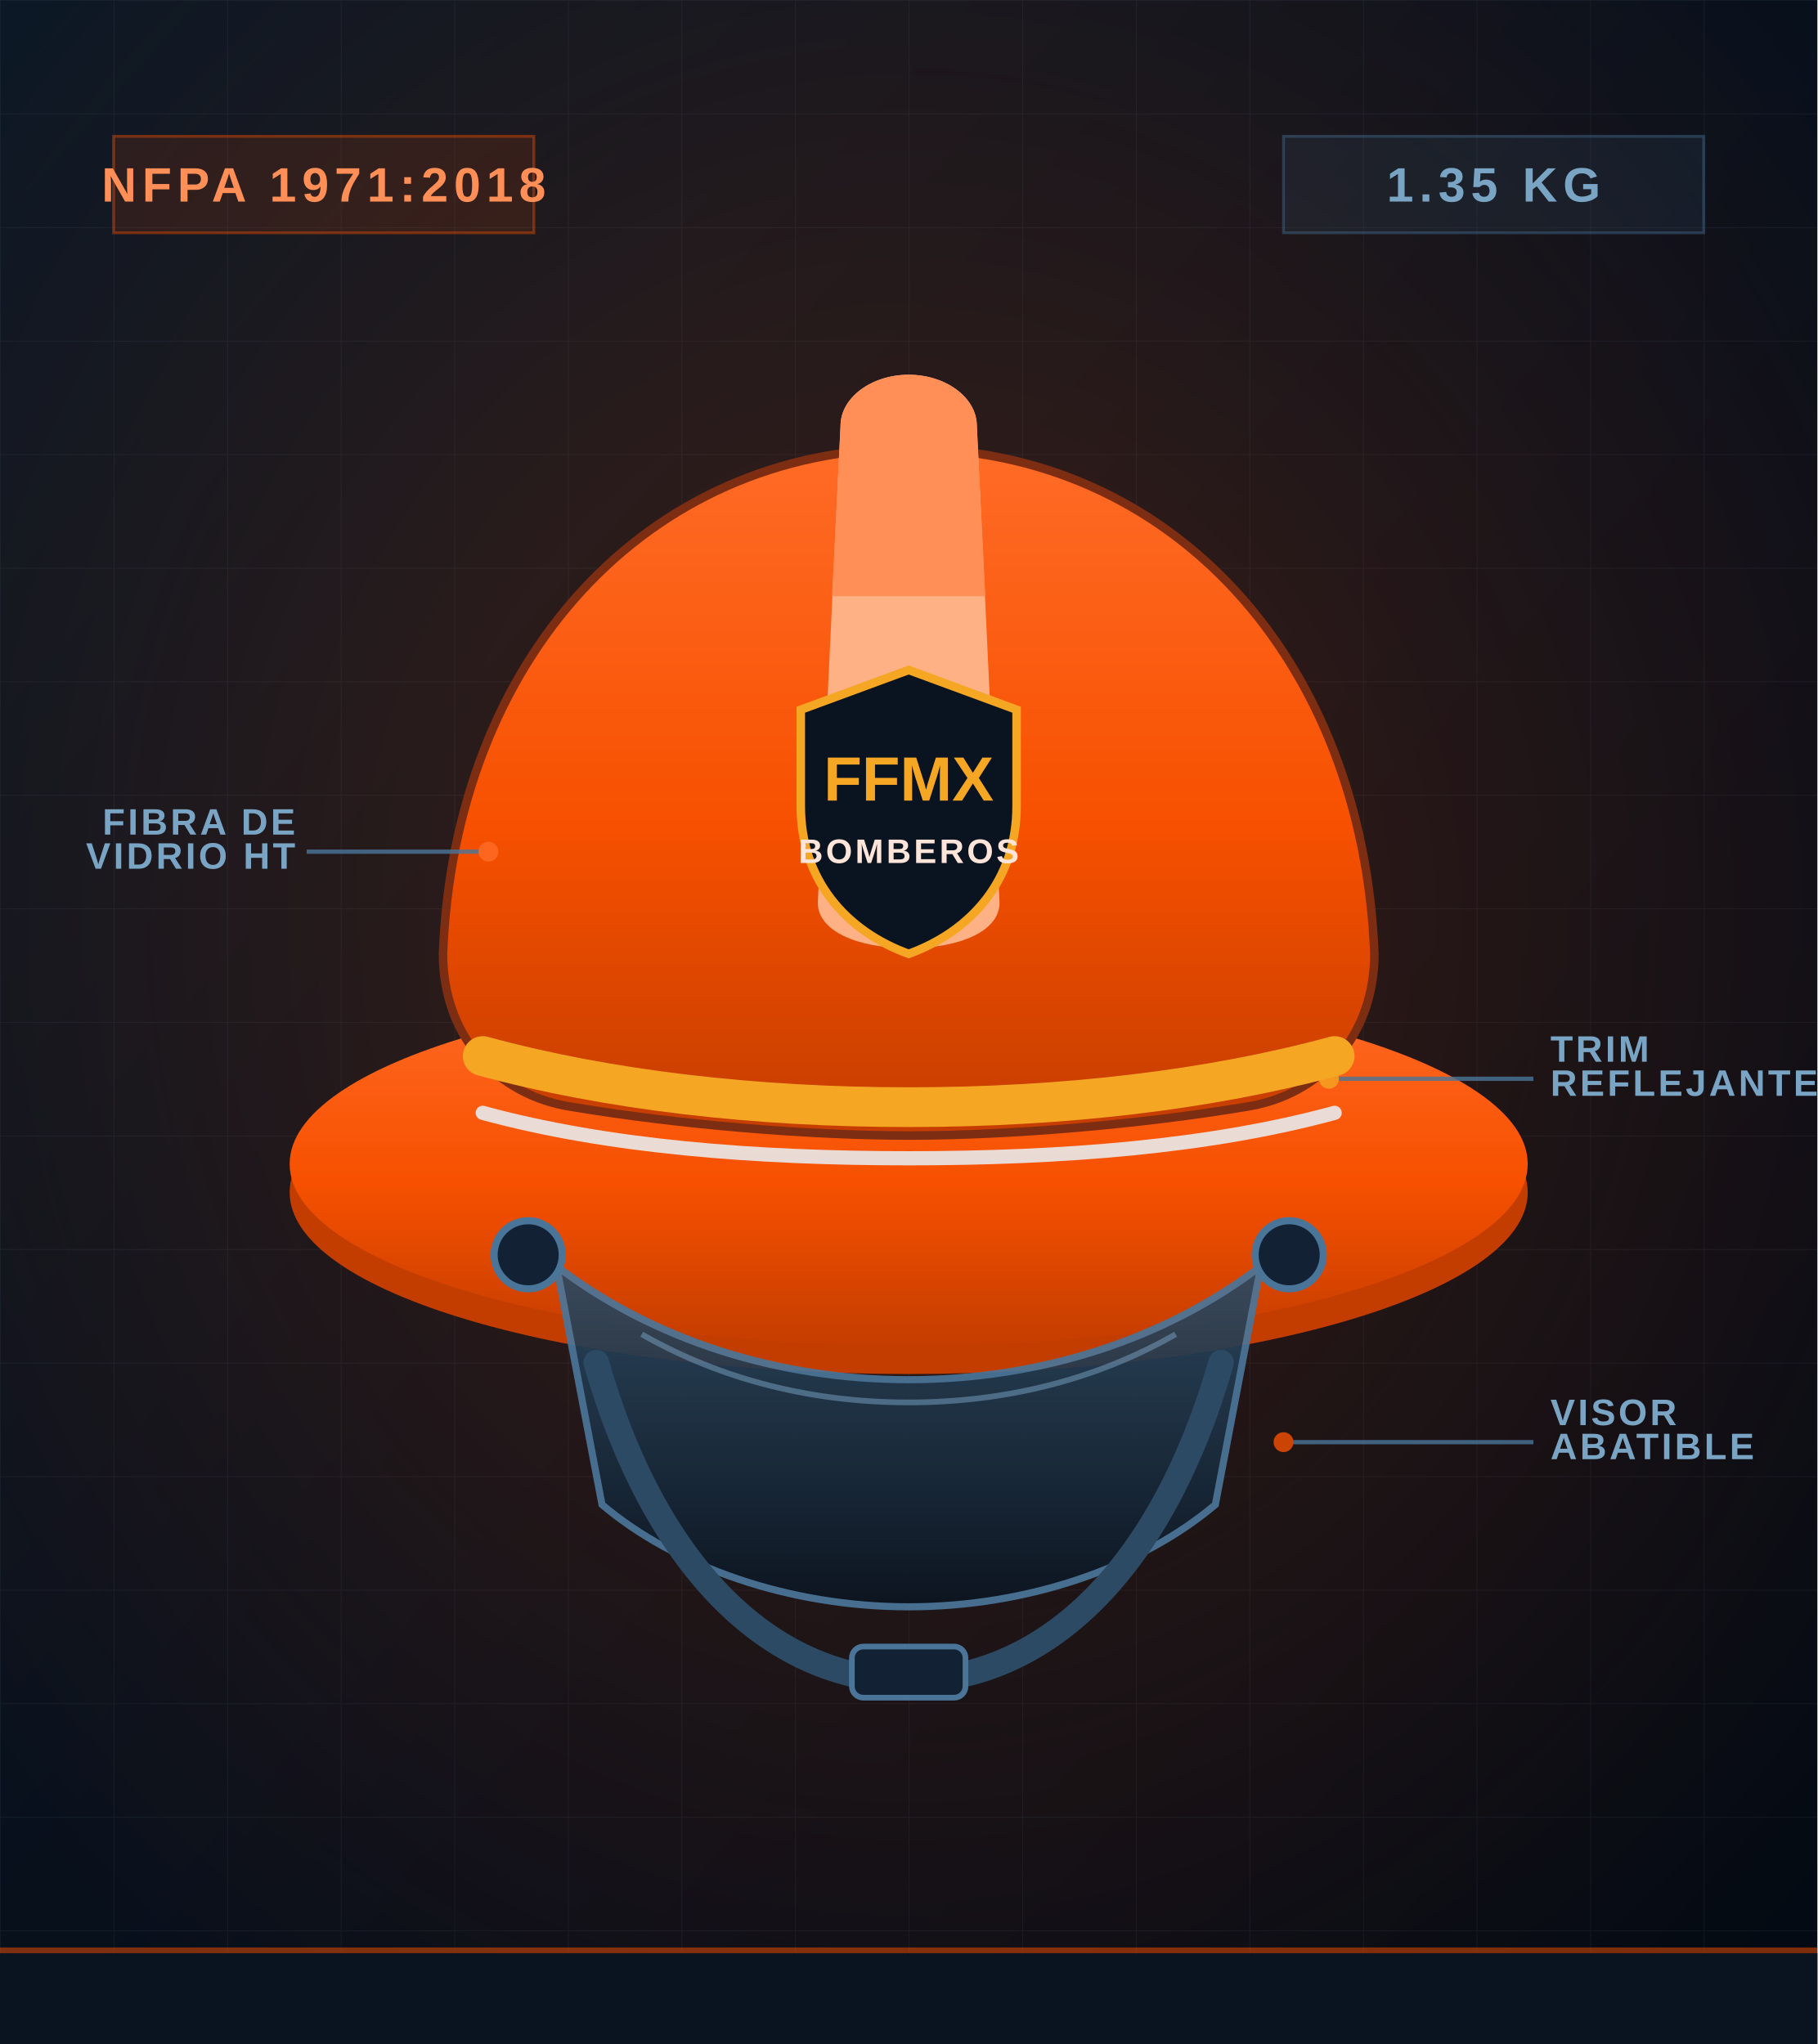
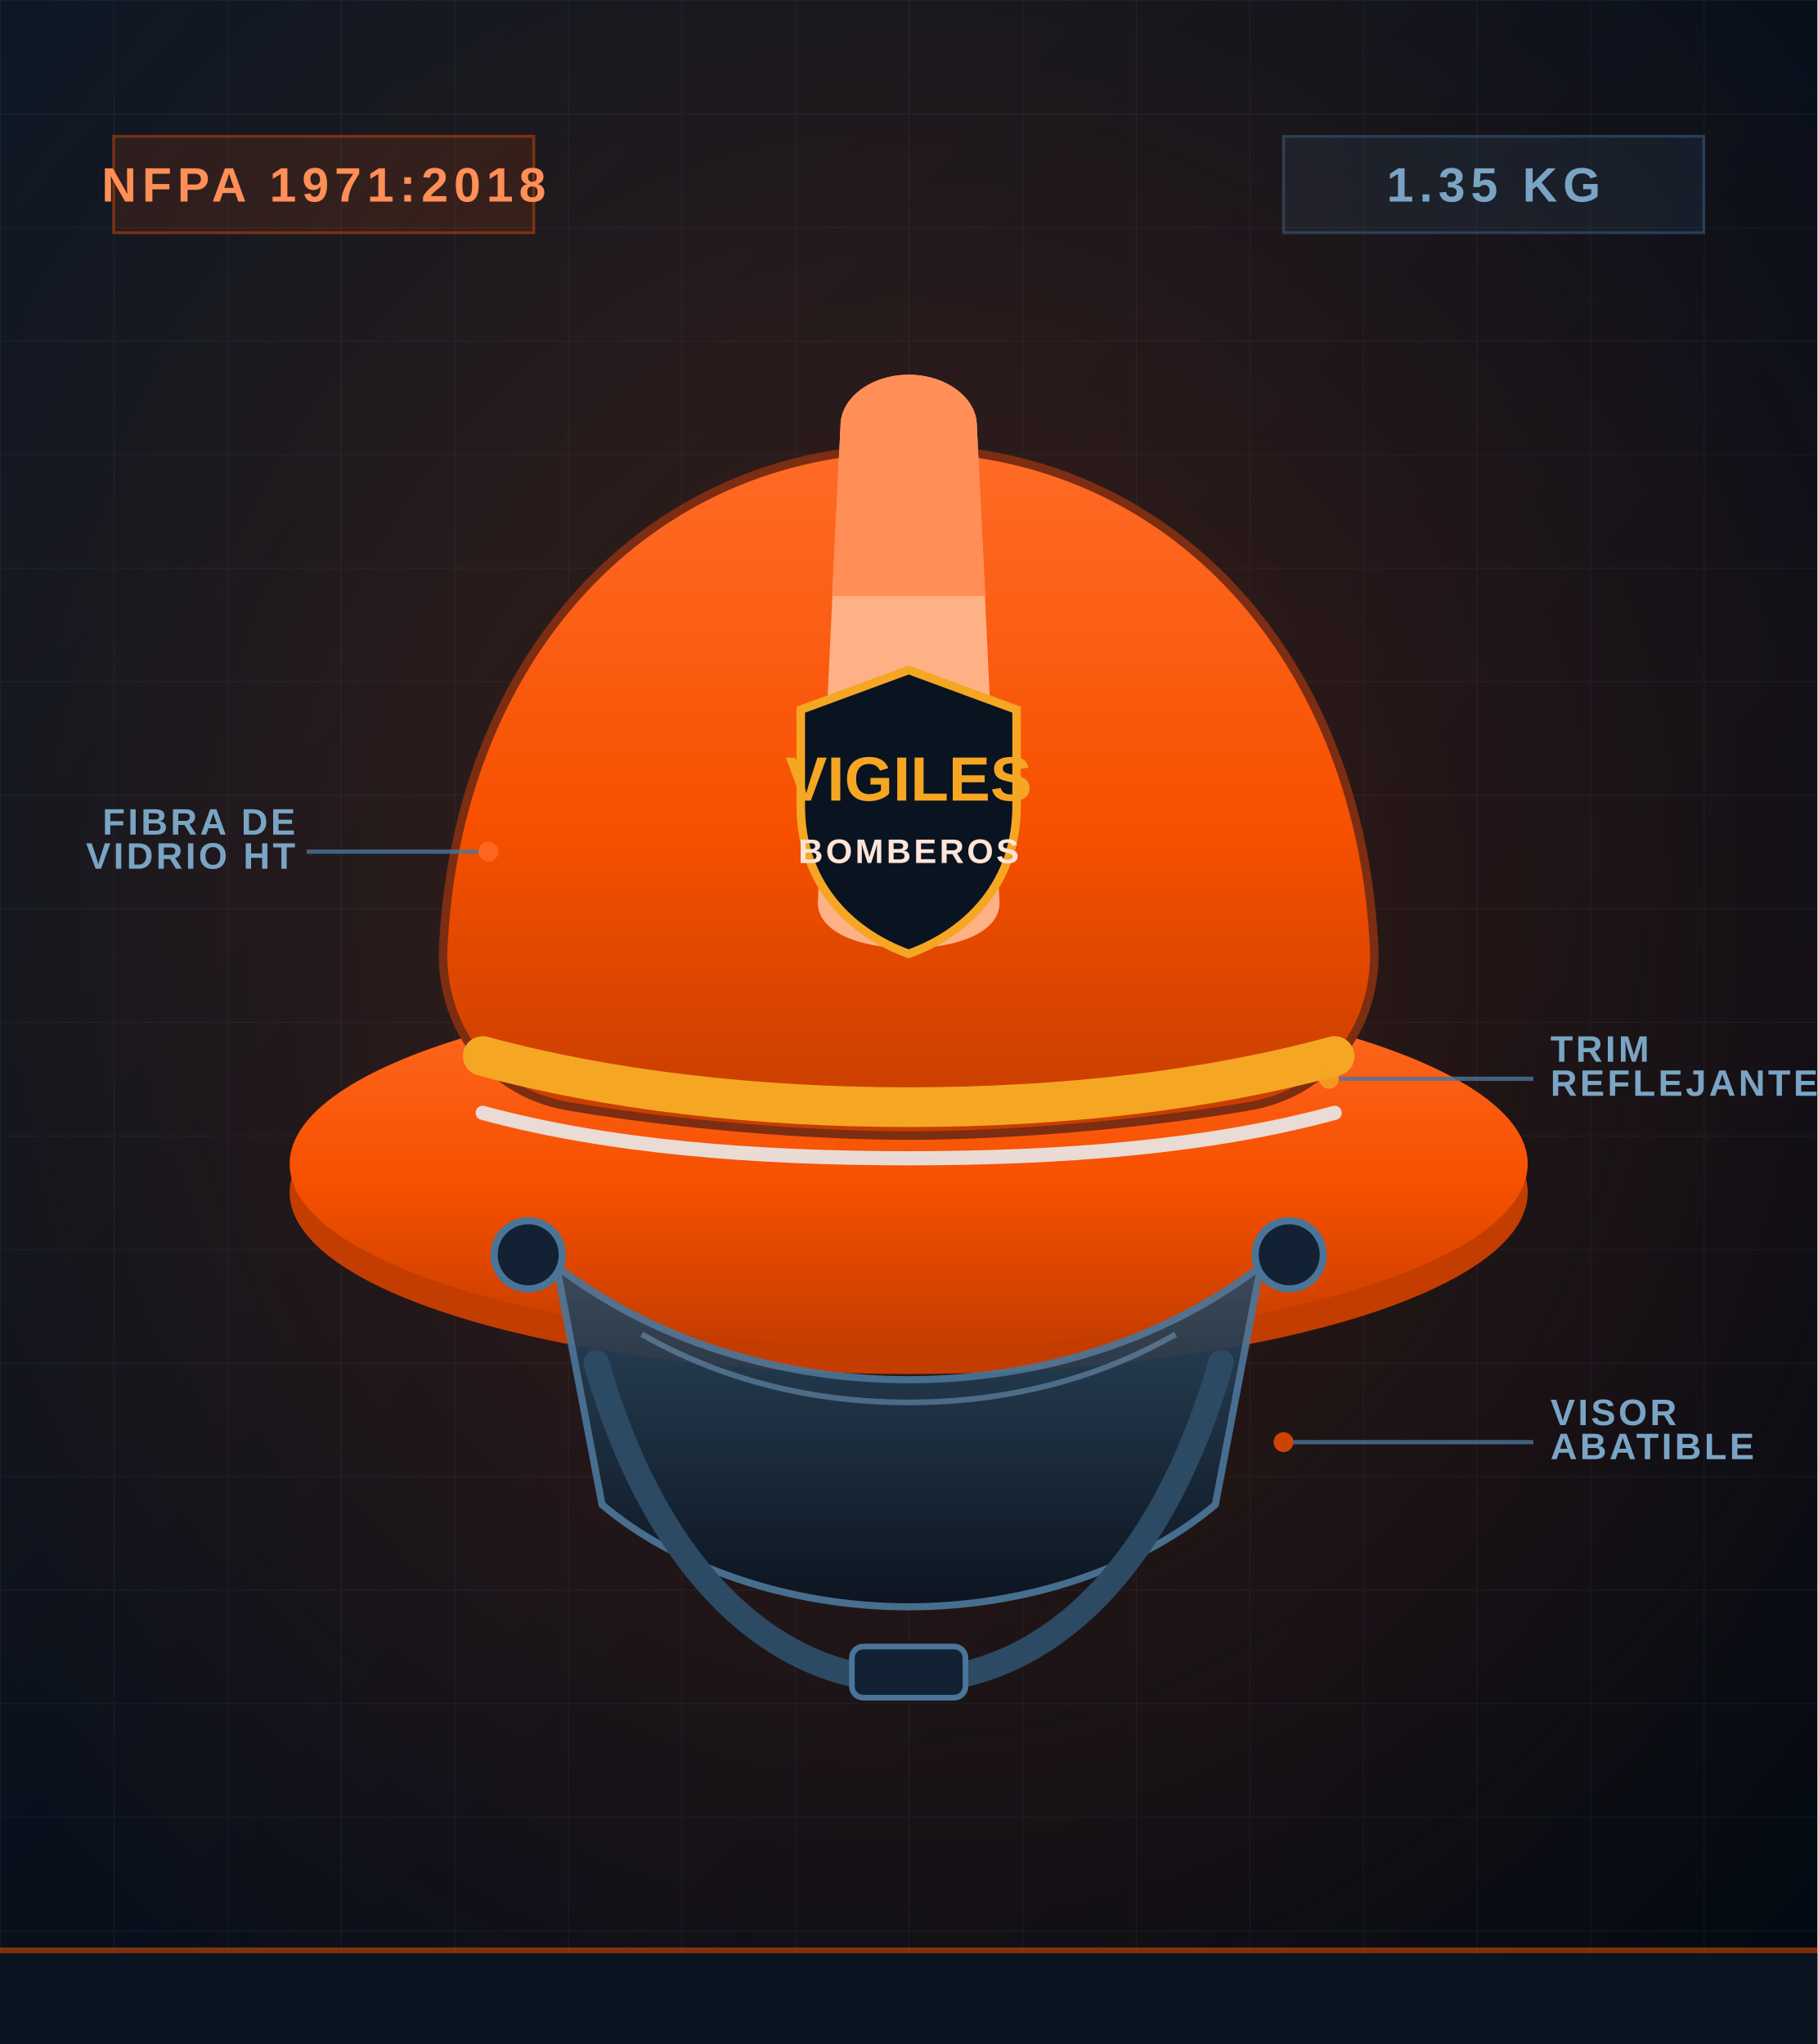
<svg xmlns="http://www.w3.org/2000/svg" viewBox="0 0 640 720" role="img" aria-label="Casco para bombero certificado NFPA 1970 con visor integrado">
  <defs>
    <linearGradient id="bgGradC" x1="0" y1="0" x2="1" y2="1">
      <stop offset="0" stop-color="#0C1825" />
      <stop offset="0.6" stop-color="#070E1A" />
      <stop offset="1" stop-color="#040A12" />
    </linearGradient>
    <radialGradient id="glowC" cx="0.5" cy="0.45" r="0.65">
      <stop offset="0" stop-color="#F75000" stop-opacity="0.22" />
      <stop offset="1" stop-color="#F75000" stop-opacity="0" />
    </radialGradient>
    <linearGradient id="shellGrad" x1="0" y1="0" x2="0" y2="1">
      <stop offset="0" stop-color="#FF6B26" />
      <stop offset="0.55" stop-color="#F75000" />
      <stop offset="1" stop-color="#C43D00" />
    </linearGradient>
    <linearGradient id="visorGrad" x1="0" y1="0" x2="0" y2="1">
      <stop offset="0" stop-color="#2C4A63" />
      <stop offset="1" stop-color="#0A1420" />
    </linearGradient>
    <pattern id="gridC" width="40" height="40" patternUnits="userSpaceOnUse">
      <path d="M40 0H0V40" fill="none" stroke="#7AA4C4" stroke-width="0.6" opacity="0.08" />
    </pattern>
  </defs>
  <rect width="640" height="720" fill="url(#bgGradC)" />
  <rect width="640" height="720" fill="url(#gridC)" />
  <rect width="640" height="720" fill="url(#glowC)" />
  <g>
    <ellipse cx="320" cy="420" rx="218" ry="64" fill="#C43D00" />
    <ellipse cx="320" cy="410" rx="218" ry="64" fill="url(#shellGrad)" />
    <path d="M320 158c-92 0-160 74-164 178 0 28 18 50 46 54 36 6 82 10 118 10s82-4 118-10c28-4 46-26 46-54-4-104-72-178-164-178z" fill="url(#shellGrad)" stroke="#7C2D12" stroke-width="3" />
    <path d="M296 150c0-10 11-18 24-18s24 8 24 18l8 168c0 10-14 16-32 16s-32-6-32-16z" fill="#FFB186" />
    <path d="M296 150c0-10 11-18 24-18s24 8 24 18l3 60h-54z" fill="#FF8F57" />
    <g>
      <path d="M320 236l38 14v34c0 26-16 44-38 52-22-8-38-26-38-52v-34z" fill="#0A1420" stroke="#F5A623" stroke-width="3" />
-       <text x="320" y="282" text-anchor="middle" font-family="Rajdhani, Arial, sans-serif" font-weight="700" font-size="22" fill="#F5A623">FFMX</text>
+       <text x="320" y="282" text-anchor="middle" font-family="Rajdhani, Arial, sans-serif" font-weight="700" font-size="22" fill="#F5A623">VIGILES</text>
      <text x="320" y="304" text-anchor="middle" font-family="Rajdhani, Arial, sans-serif" font-weight="700" font-size="12" fill="#FFE5D9" letter-spacing="1">BOMBEROS</text>
    </g>
    <path d="M170 372c44 12 96 18 150 18s106-6 150-18" fill="none" stroke="#F5A623" stroke-width="14" stroke-linecap="round" />
    <path d="M170 392c44 12 96 16 150 16s106-4 150-16" fill="none" stroke="#E8F2F9" stroke-width="5" stroke-linecap="round" opacity="0.85" />
    <path d="M196 446c34 26 78 40 124 40s90-14 124-40l-16 84c-26 22-66 36-108 36s-82-14-108-36z" fill="url(#visorGrad)" opacity="0.92" stroke="#4A7599" stroke-width="2.5" />
    <path d="M226 470c28 16 60 24 94 24s66-8 94-24" fill="none" stroke="#7AA4C4" stroke-width="2" opacity="0.5" />
    <circle cx="186" cy="442" r="12" fill="#122133" stroke="#4A7599" stroke-width="2.5" />
    <circle cx="454" cy="442" r="12" fill="#122133" stroke="#4A7599" stroke-width="2.5" />
    <path d="M210 480c20 70 60 112 110 112s90-42 110-112" fill="none" stroke="#2C4A63" stroke-width="9" stroke-linecap="round" />
    <rect x="300" y="580" width="40" height="18" rx="4" fill="#122133" stroke="#4A7599" stroke-width="2" />
  </g>
  <g font-family="Rajdhani, Arial, sans-serif" font-weight="700">
    <g>
      <rect x="40" y="48" width="148" height="34" fill="rgba(247,80,0,0.12)" stroke="rgba(247,80,0,0.4)" />
      <text x="114" y="71" text-anchor="middle" font-size="17" fill="#FF8F57" letter-spacing="2">NFPA 1971:2018</text>
    </g>
    <g>
      <rect x="452" y="48" width="148" height="34" fill="rgba(74,117,153,0.12)" stroke="rgba(74,117,153,0.4)" />
      <text x="526" y="71" text-anchor="middle" font-size="17" fill="#7AA4C4" letter-spacing="2">1.35 KG</text>
    </g>
    <g stroke="#4A7599" stroke-width="1.5" opacity="0.8">
      <path d="M468 380h72" />
      <circle cx="468" cy="380" r="3.5" fill="#F5A623" stroke="none" />
      <path d="M452 508h88" />
      <circle cx="452" cy="508" r="3.5" fill="#F75000" stroke="none" />
      <path d="M172 300h-64" />
      <circle cx="172" cy="300" r="3.5" fill="#FF6B26" stroke="none" />
    </g>
    <text x="546" y="374" font-size="13" fill="#7AA4C4" letter-spacing="1">TRIM</text>
    <text x="546" y="386" font-size="13" fill="#7AA4C4" letter-spacing="1">REFLEJANTE</text>
    <text x="546" y="502" font-size="13" fill="#7AA4C4" letter-spacing="1">VISOR</text>
    <text x="546" y="514" font-size="13" fill="#7AA4C4" letter-spacing="1">ABATIBLE</text>
    <text x="104" y="294" text-anchor="end" font-size="13" fill="#7AA4C4" letter-spacing="1">FIBRA DE</text>
    <text x="104" y="306" text-anchor="end" font-size="13" fill="#7AA4C4" letter-spacing="1">VIDRIO HT</text>
  </g>
  <rect x="0" y="688" width="640" height="32" fill="#0A1420" />
  <rect x="0" y="686" width="640" height="2" fill="#F75000" opacity="0.5" />
</svg>
